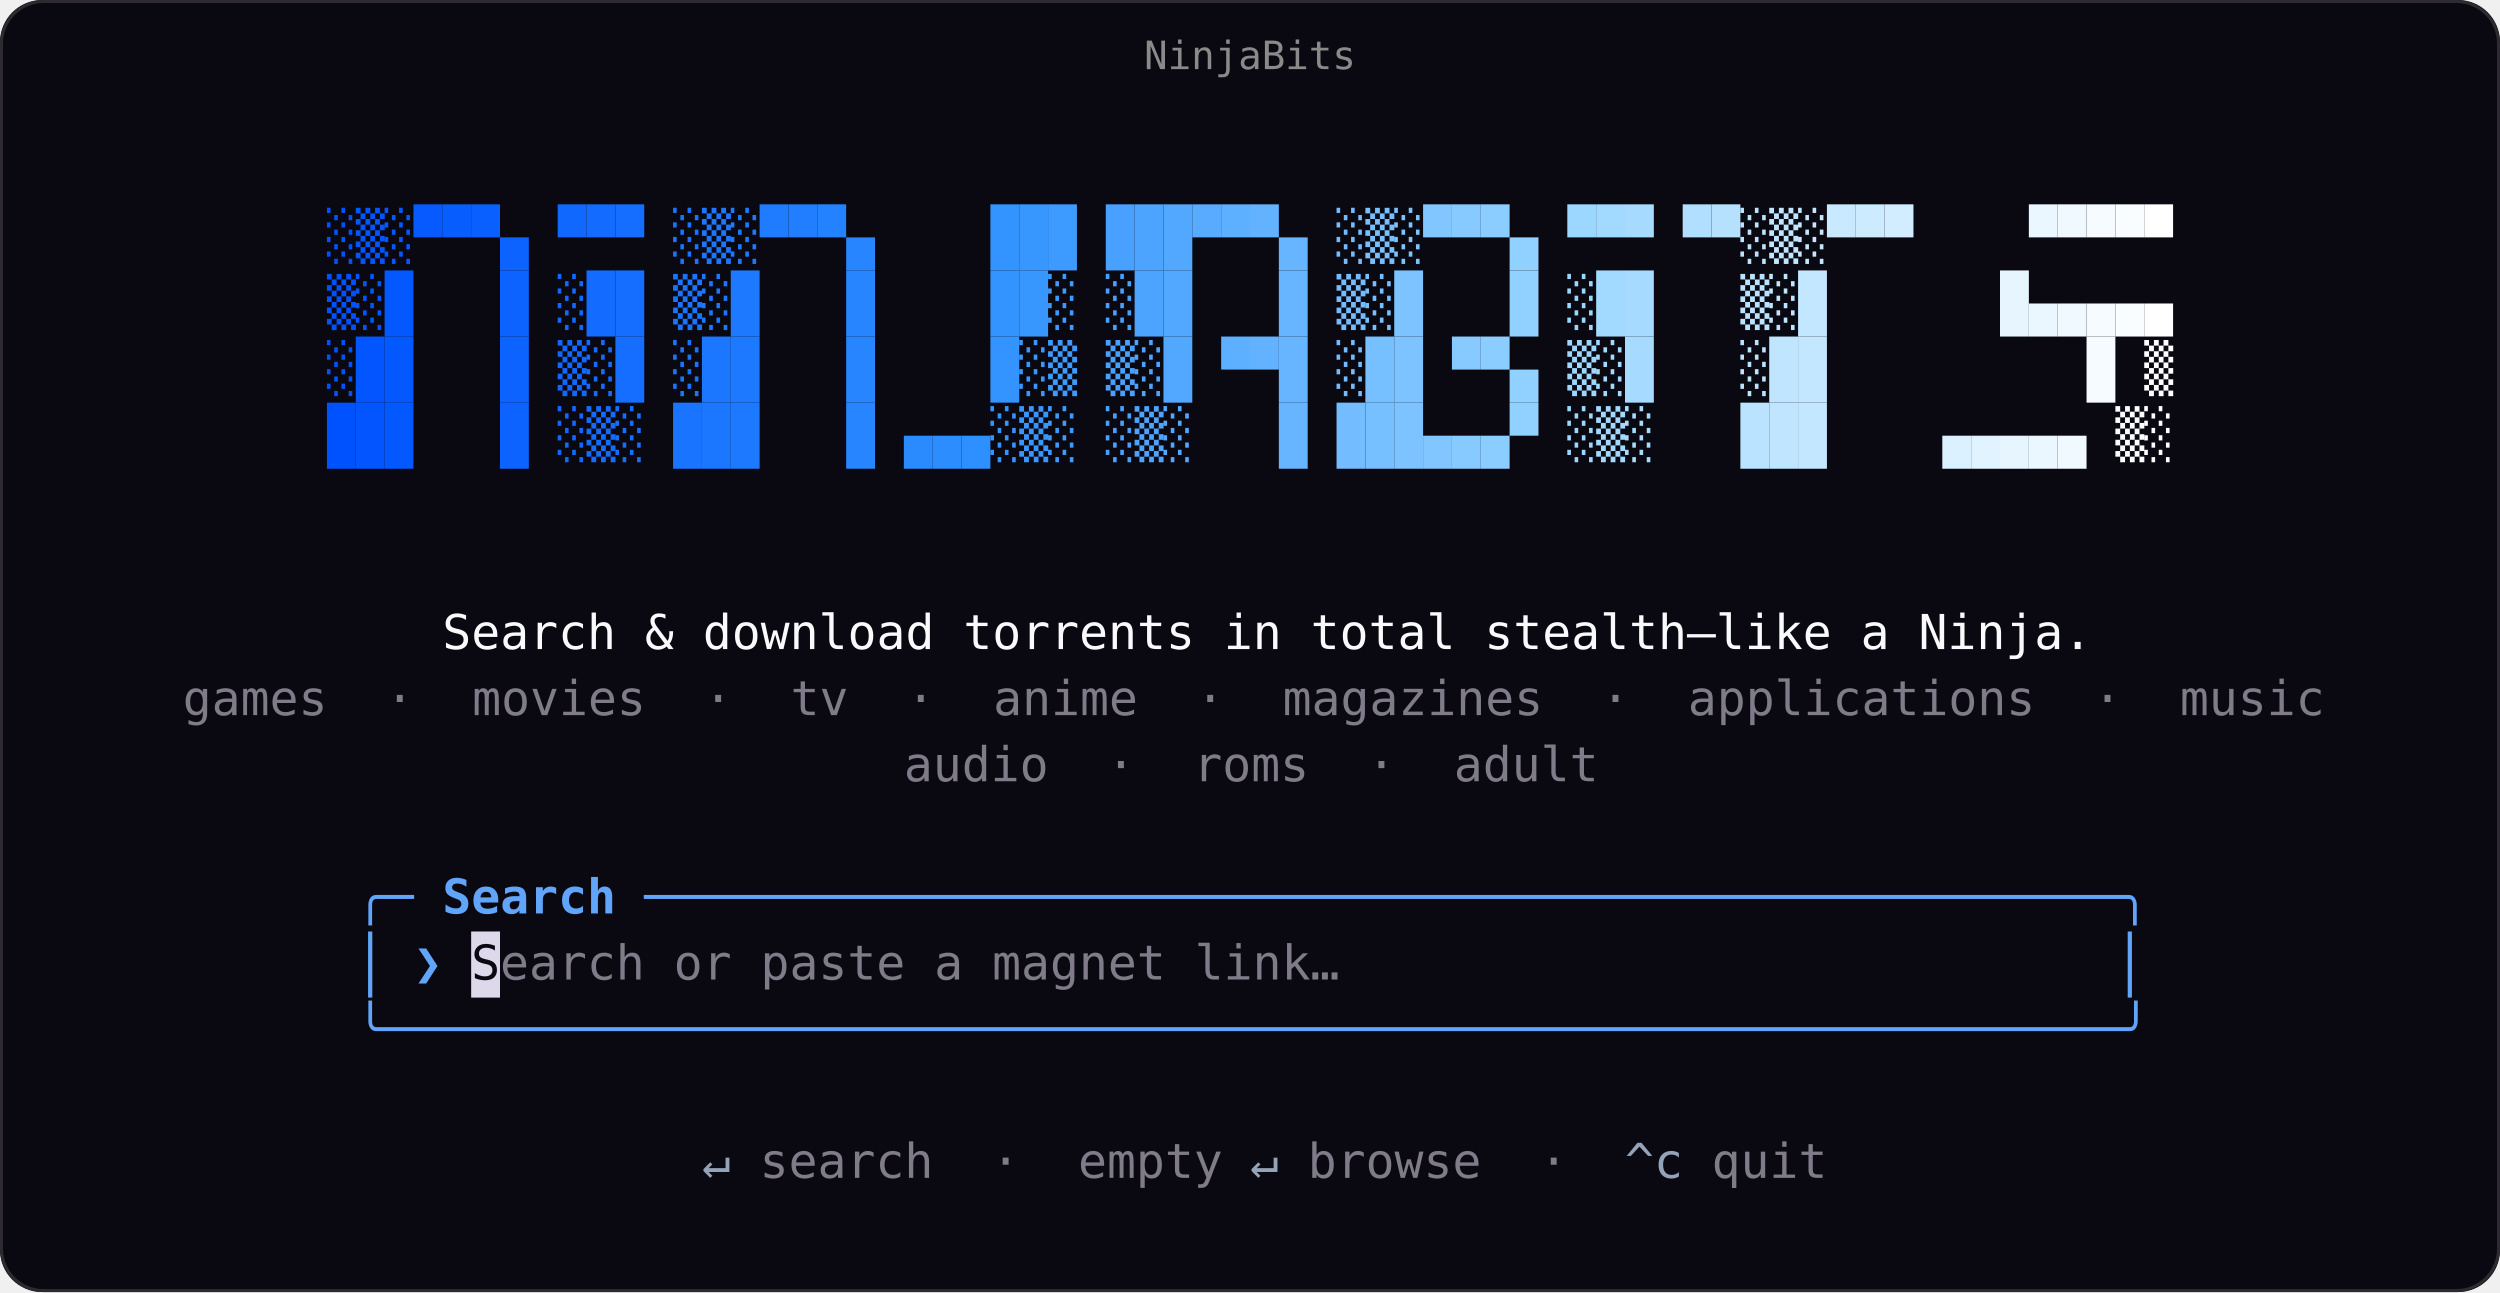
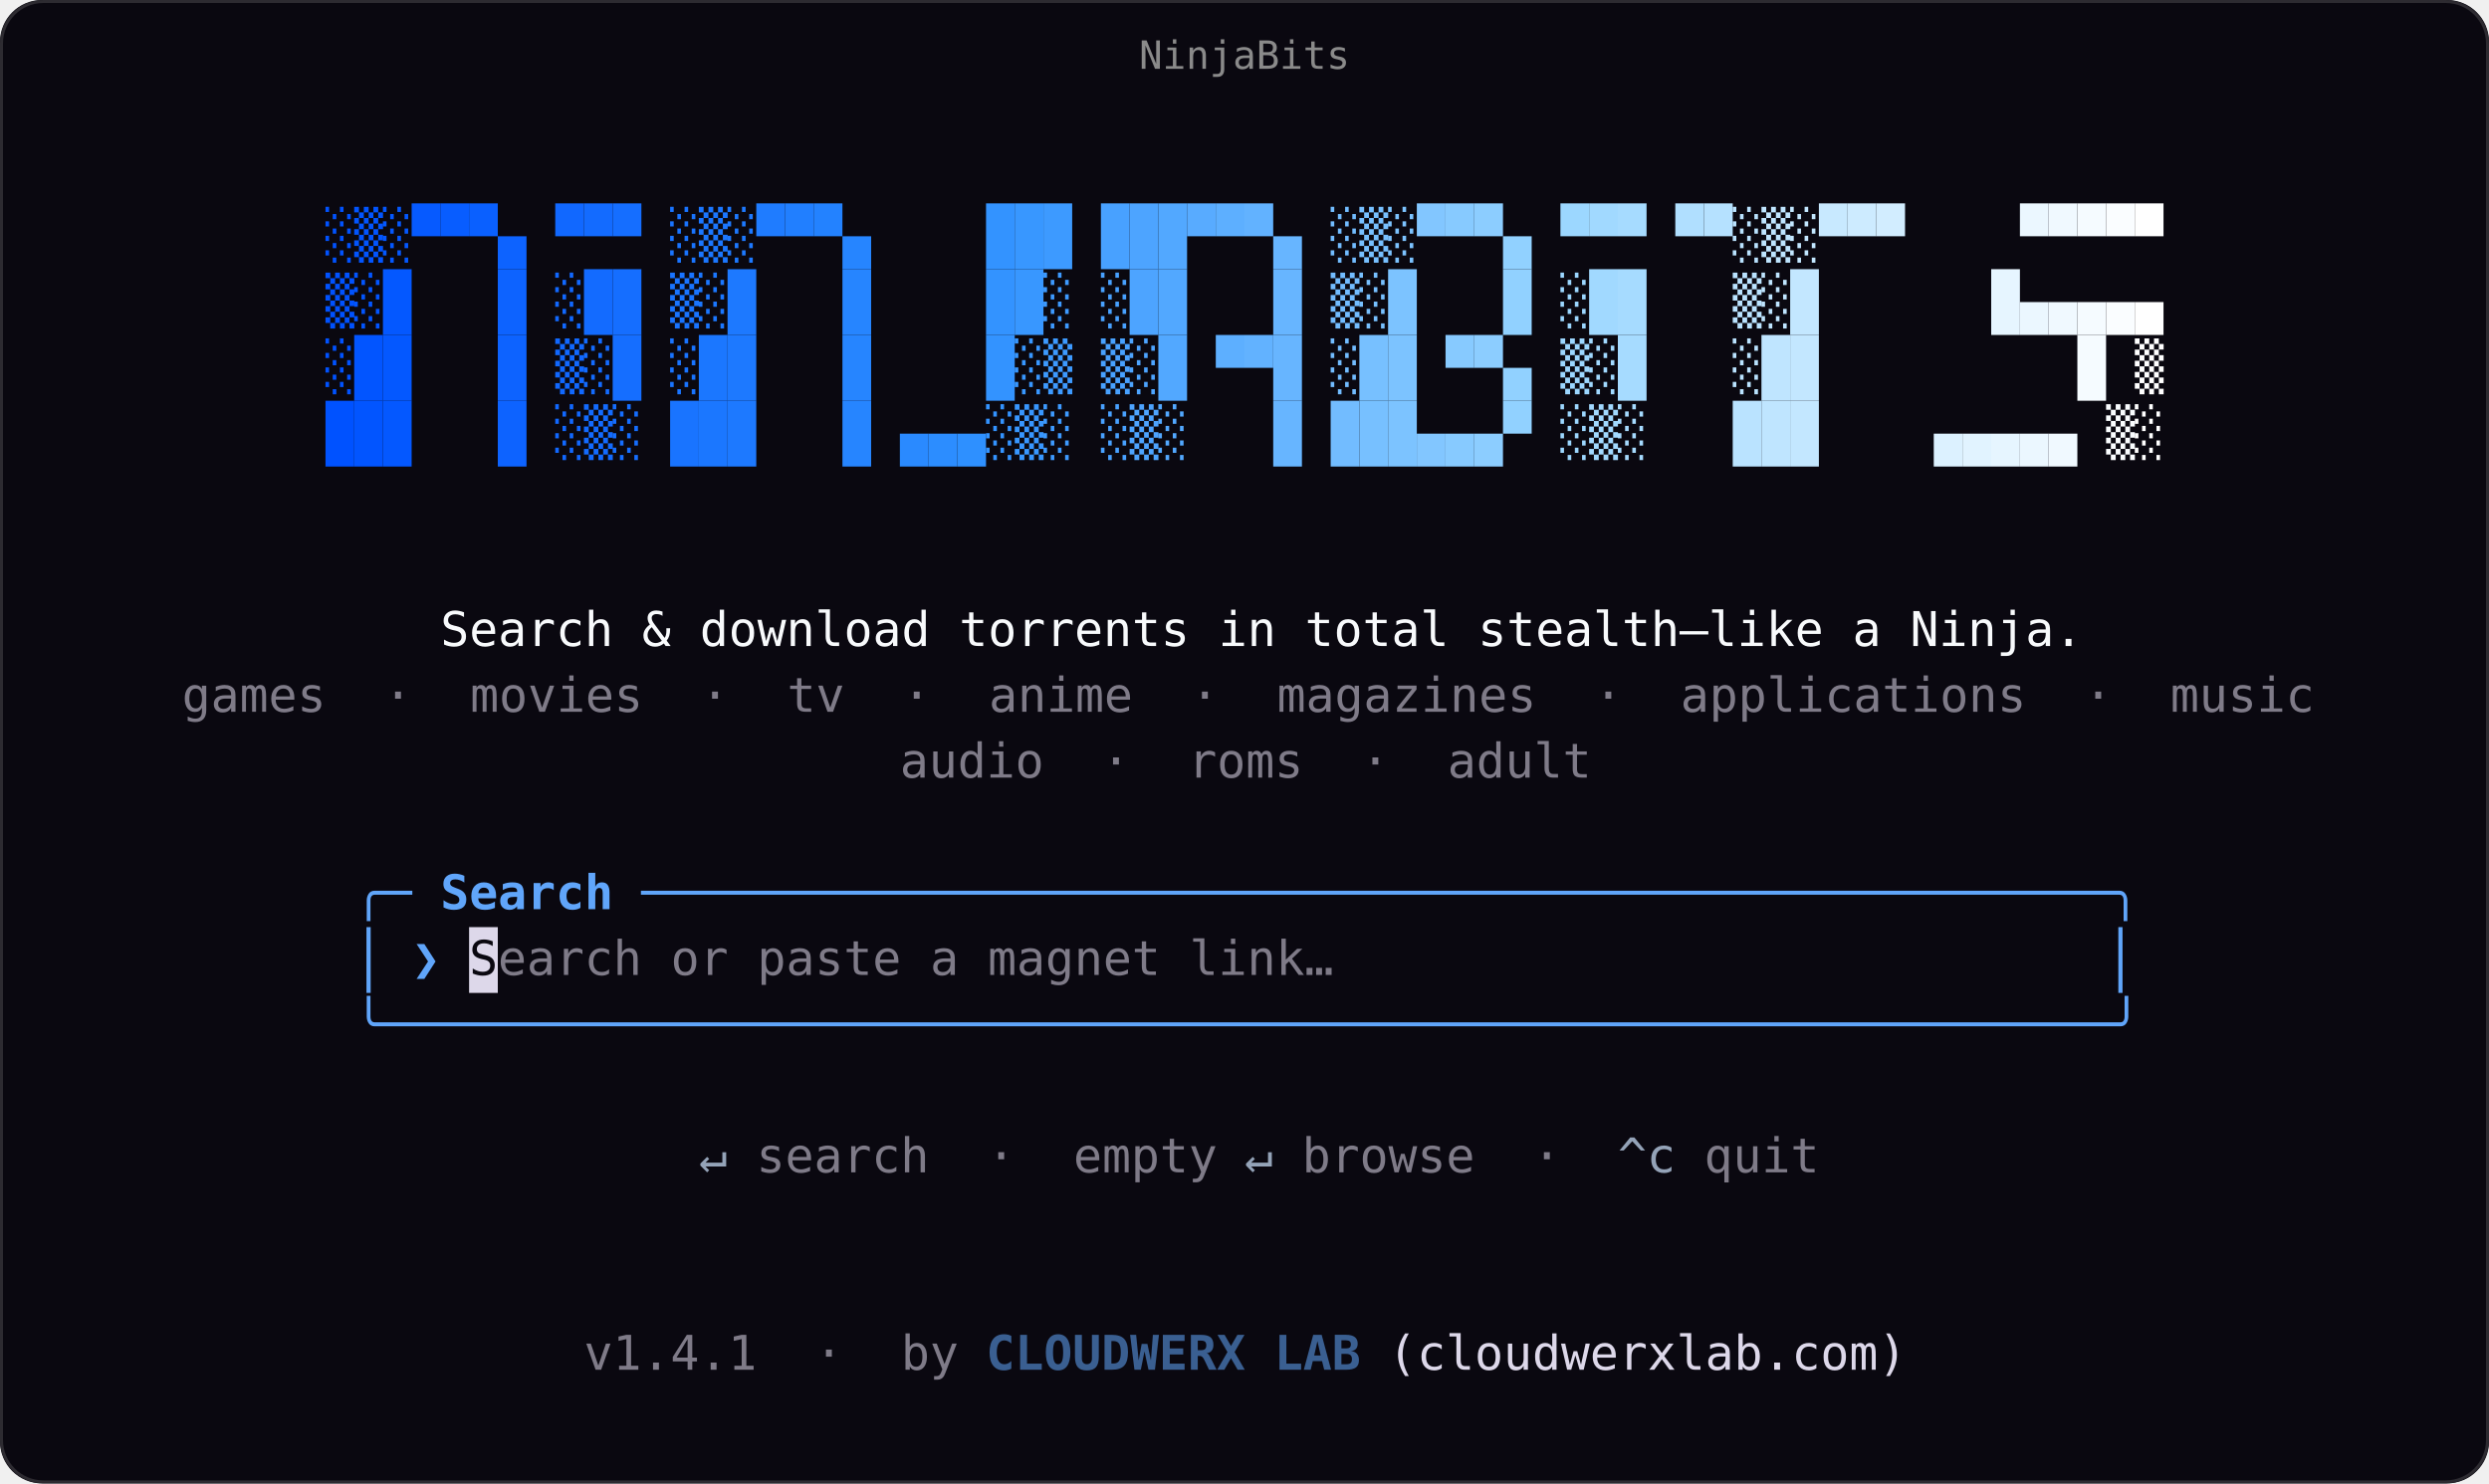
- <svg xmlns="http://www.w3.org/2000/svg" width="832" height="430" viewBox="0 0 832 430" style="max-width: 832px; width: 100%; height: auto;" role="img">
+ <svg xmlns="http://www.w3.org/2000/svg" width="832" height="496" viewBox="0 0 832 496" style="max-width: 832px; width: 100%; height: auto;" role="img">
  <rect width="100%" height="100%" rx="14" fill="#0a0810" />
-   <rect x="0.5" y="0.5" width="831" height="429" rx="14" fill="none" stroke="#2d2b31" stroke-width="1" />
+   <rect x="0.5" y="0.5" width="831" height="495" rx="14" fill="none" stroke="#2d2b31" stroke-width="1" />
  <text x="416" y="23" text-anchor="middle" font-family="ui-monospace, &quot;Cascadia Mono&quot;, &quot;SF Mono&quot;, Menlo, Consolas, &quot;DejaVu Sans Mono&quot;, monospace" font-size="13" fill="#8a8a8a">NinjaBits</text>
  <g font-family="ui-monospace, &quot;Cascadia Mono&quot;, &quot;SF Mono&quot;, Menlo, Consolas, &quot;DejaVu Sans Mono&quot;, monospace" font-size="16" fill="#ddd8ea">
    <text x="108.8" y="84" textLength="9.6" lengthAdjust="spacingAndGlyphs" xml:space="preserve" fill="#0052ff" font-weight="600">░</text>
    <text x="118.4" y="84" textLength="9.6" lengthAdjust="spacingAndGlyphs" xml:space="preserve" fill="#0255ff" font-weight="600">▒</text>
    <text x="128" y="84" textLength="9.6" lengthAdjust="spacingAndGlyphs" xml:space="preserve" fill="#0458ff" font-weight="600">░</text>
    <rect x="137.6" y="68" width="9.6" height="11" fill="#065aff" />
    <rect x="147.2" y="68" width="9.6" height="11" fill="#085dff" />
    <rect x="156.8" y="68" width="9.6" height="11" fill="#0a60ff" />
    <rect x="166.4" y="79" width="9.6" height="11" fill="#0d63ff" />
    <rect x="185.6" y="68" width="9.6" height="11" fill="#1168ff" />
    <rect x="195.2" y="68" width="9.6" height="11" fill="#136bff" />
    <rect x="204.8" y="68" width="9.6" height="11" fill="#156eff" />
    <text x="224" y="84" textLength="9.6" lengthAdjust="spacingAndGlyphs" xml:space="preserve" fill="#1974ff" font-weight="600">░</text>
    <text x="233.6" y="84" textLength="9.6" lengthAdjust="spacingAndGlyphs" xml:space="preserve" fill="#1b77ff" font-weight="600">▒</text>
    <text x="243.2" y="84" textLength="9.6" lengthAdjust="spacingAndGlyphs" xml:space="preserve" fill="#1d79ff" font-weight="600">░</text>
    <rect x="252.8" y="68" width="9.6" height="11" fill="#1f7cff" />
    <rect x="262.4" y="68" width="9.6" height="11" fill="#217fff" />
    <rect x="272" y="68" width="9.6" height="11" fill="#2382ff" />
    <rect x="281.6" y="79" width="9.6" height="11" fill="#2685ff" />
    <rect x="329.6" y="68" width="9.6" height="22" fill="#3393ff" />
    <rect x="339.2" y="68" width="9.6" height="22" fill="#3897ff" />
    <rect x="348.8" y="68" width="9.6" height="22" fill="#3d9aff" />
    <rect x="368" y="68" width="9.6" height="22" fill="#48a1ff" />
    <rect x="377.6" y="68" width="9.6" height="22" fill="#4da4ff" />
    <rect x="387.2" y="68" width="9.6" height="22" fill="#52a8ff" />
    <rect x="396.8" y="68" width="9.6" height="11" fill="#58abff" />
    <rect x="406.4" y="68" width="9.6" height="11" fill="#5dafff" />
    <rect x="416" y="68" width="9.6" height="11" fill="#62b2ff" />
    <rect x="425.6" y="79" width="9.6" height="11" fill="#67b5ff" />
    <text x="444.8" y="84" textLength="9.6" lengthAdjust="spacingAndGlyphs" xml:space="preserve" fill="#72bcff" font-weight="600">░</text>
    <text x="454.4" y="84" textLength="9.6" lengthAdjust="spacingAndGlyphs" xml:space="preserve" fill="#77c0ff" font-weight="600">▒</text>
    <text x="464" y="84" textLength="9.6" lengthAdjust="spacingAndGlyphs" xml:space="preserve" fill="#7cc3ff" font-weight="600">░</text>
    <rect x="473.6" y="68" width="9.6" height="11" fill="#82c6ff" />
    <rect x="483.2" y="68" width="9.6" height="11" fill="#87caff" />
    <rect x="492.8" y="68" width="9.6" height="11" fill="#8ccdff" />
    <rect x="502.4" y="79" width="9.6" height="11" fill="#91d1ff" />
    <rect x="521.6" y="68" width="9.6" height="11" fill="#9cd7ff" />
    <rect x="531.2" y="68" width="9.6" height="11" fill="#a1d9ff" />
    <rect x="540.8" y="68" width="9.6" height="11" fill="#a6dbff" />
    <rect x="560" y="68" width="9.6" height="11" fill="#b0dfff" />
    <rect x="569.6" y="68" width="9.6" height="11" fill="#b5e1ff" />
    <text x="579.2" y="84" textLength="9.6" lengthAdjust="spacingAndGlyphs" xml:space="preserve" fill="#bae3ff" font-weight="600">░</text>
    <text x="588.8" y="84" textLength="9.6" lengthAdjust="spacingAndGlyphs" xml:space="preserve" fill="#bfe5ff" font-weight="600">▒</text>
    <text x="598.4" y="84" textLength="9.6" lengthAdjust="spacingAndGlyphs" xml:space="preserve" fill="#c3e7ff" font-weight="600">░</text>
    <rect x="608" y="68" width="9.6" height="11" fill="#c8e9ff" />
    <rect x="617.6" y="68" width="9.6" height="11" fill="#cdebff" />
    <rect x="627.2" y="68" width="9.6" height="11" fill="#d2edff" />
    <rect x="675.2" y="68" width="9.6" height="11" fill="#ebf7ff" />
    <rect x="684.8" y="68" width="9.6" height="11" fill="#f0f9ff" />
    <rect x="694.4" y="68" width="9.6" height="11" fill="#f5fbff" />
    <rect x="704" y="68" width="9.6" height="11" fill="#fafdff" />
    <rect x="713.6" y="68" width="9.6" height="11" fill="#ffffff" />
    <text x="108.8" y="106" textLength="9.6" lengthAdjust="spacingAndGlyphs" xml:space="preserve" fill="#0052ff" font-weight="600">▒</text>
    <text x="118.4" y="106" textLength="9.6" lengthAdjust="spacingAndGlyphs" xml:space="preserve" fill="#0255ff" font-weight="600">░</text>
    <rect x="128" y="90" width="9.6" height="22" fill="#0458ff" />
    <rect x="166.4" y="90" width="9.6" height="22" fill="#0d63ff" />
    <text x="185.6" y="106" textLength="9.6" lengthAdjust="spacingAndGlyphs" xml:space="preserve" fill="#1168ff" font-weight="600">░</text>
    <rect x="195.2" y="90" width="9.6" height="22" fill="#136bff" />
    <rect x="204.8" y="90" width="9.6" height="22" fill="#156eff" />
    <text x="224" y="106" textLength="9.6" lengthAdjust="spacingAndGlyphs" xml:space="preserve" fill="#1974ff" font-weight="600">▒</text>
    <text x="233.6" y="106" textLength="9.6" lengthAdjust="spacingAndGlyphs" xml:space="preserve" fill="#1b77ff" font-weight="600">░</text>
    <rect x="243.2" y="90" width="9.6" height="22" fill="#1d79ff" />
    <rect x="281.6" y="90" width="9.6" height="22" fill="#2685ff" />
    <rect x="329.6" y="90" width="9.6" height="22" fill="#3393ff" />
    <rect x="339.2" y="90" width="9.6" height="22" fill="#3897ff" />
    <text x="348.8" y="106" textLength="9.6" lengthAdjust="spacingAndGlyphs" xml:space="preserve" fill="#3d9aff" font-weight="600">░</text>
    <text x="368" y="106" textLength="9.6" lengthAdjust="spacingAndGlyphs" xml:space="preserve" fill="#48a1ff" font-weight="600">░</text>
    <rect x="377.6" y="90" width="9.6" height="22" fill="#4da4ff" />
    <rect x="387.2" y="90" width="9.6" height="22" fill="#52a8ff" />
    <rect x="425.6" y="90" width="9.6" height="22" fill="#67b5ff" />
    <text x="444.8" y="106" textLength="9.6" lengthAdjust="spacingAndGlyphs" xml:space="preserve" fill="#72bcff" font-weight="600">▒</text>
    <text x="454.4" y="106" textLength="9.6" lengthAdjust="spacingAndGlyphs" xml:space="preserve" fill="#77c0ff" font-weight="600">░</text>
    <rect x="464" y="90" width="9.6" height="22" fill="#7cc3ff" />
    <rect x="502.4" y="90" width="9.6" height="22" fill="#91d1ff" />
    <text x="521.6" y="106" textLength="9.6" lengthAdjust="spacingAndGlyphs" xml:space="preserve" fill="#9cd7ff" font-weight="600">░</text>
    <rect x="531.2" y="90" width="9.6" height="22" fill="#a1d9ff" />
    <rect x="540.8" y="90" width="9.6" height="22" fill="#a6dbff" />
    <text x="579.2" y="106" textLength="9.6" lengthAdjust="spacingAndGlyphs" xml:space="preserve" fill="#bae3ff" font-weight="600">▒</text>
    <text x="588.8" y="106" textLength="9.6" lengthAdjust="spacingAndGlyphs" xml:space="preserve" fill="#bfe5ff" font-weight="600">░</text>
    <rect x="598.4" y="90" width="9.6" height="22" fill="#c3e7ff" />
    <rect x="665.6" y="90" width="9.6" height="22" fill="#e6f5ff" />
    <rect x="675.2" y="101" width="9.6" height="11" fill="#ebf7ff" />
    <rect x="684.8" y="101" width="9.6" height="11" fill="#f0f9ff" />
    <rect x="694.4" y="101" width="9.6" height="11" fill="#f5fbff" />
    <rect x="704" y="101" width="9.6" height="11" fill="#fafdff" />
    <rect x="713.6" y="101" width="9.6" height="11" fill="#ffffff" />
    <text x="108.8" y="128" textLength="9.6" lengthAdjust="spacingAndGlyphs" xml:space="preserve" fill="#0052ff" font-weight="600">░</text>
    <rect x="118.4" y="112" width="9.6" height="22" fill="#0255ff" />
    <rect x="128" y="112" width="9.6" height="22" fill="#0458ff" />
    <rect x="166.4" y="112" width="9.6" height="22" fill="#0d63ff" />
    <text x="185.6" y="128" textLength="9.6" lengthAdjust="spacingAndGlyphs" xml:space="preserve" fill="#1168ff" font-weight="600">▒</text>
    <text x="195.2" y="128" textLength="9.6" lengthAdjust="spacingAndGlyphs" xml:space="preserve" fill="#136bff" font-weight="600">░</text>
    <rect x="204.8" y="112" width="9.6" height="22" fill="#156eff" />
    <text x="224" y="128" textLength="9.6" lengthAdjust="spacingAndGlyphs" xml:space="preserve" fill="#1974ff" font-weight="600">░</text>
    <rect x="233.6" y="112" width="9.6" height="22" fill="#1b77ff" />
    <rect x="243.2" y="112" width="9.6" height="22" fill="#1d79ff" />
    <rect x="281.6" y="112" width="9.6" height="22" fill="#2685ff" />
    <rect x="329.6" y="112" width="9.6" height="22" fill="#3393ff" />
    <text x="339.2" y="128" textLength="9.6" lengthAdjust="spacingAndGlyphs" xml:space="preserve" fill="#3897ff" font-weight="600">░</text>
    <text x="348.8" y="128" textLength="9.6" lengthAdjust="spacingAndGlyphs" xml:space="preserve" fill="#3d9aff" font-weight="600">▒</text>
    <text x="368" y="128" textLength="9.6" lengthAdjust="spacingAndGlyphs" xml:space="preserve" fill="#48a1ff" font-weight="600">▒</text>
    <text x="377.6" y="128" textLength="9.6" lengthAdjust="spacingAndGlyphs" xml:space="preserve" fill="#4da4ff" font-weight="600">░</text>
    <rect x="387.2" y="112" width="9.6" height="22" fill="#52a8ff" />
    <rect x="406.4" y="112" width="9.6" height="11" fill="#5dafff" />
    <rect x="416" y="112" width="9.6" height="11" fill="#62b2ff" />
    <rect x="425.6" y="112" width="9.6" height="22" fill="#67b5ff" />
    <text x="444.8" y="128" textLength="9.6" lengthAdjust="spacingAndGlyphs" xml:space="preserve" fill="#72bcff" font-weight="600">░</text>
    <rect x="454.4" y="112" width="9.6" height="22" fill="#77c0ff" />
    <rect x="464" y="112" width="9.6" height="22" fill="#7cc3ff" />
    <rect x="483.2" y="112" width="9.6" height="11" fill="#87caff" />
    <rect x="492.8" y="112" width="9.6" height="11" fill="#8ccdff" />
    <rect x="502.4" y="123" width="9.6" height="11" fill="#91d1ff" />
    <text x="521.6" y="128" textLength="9.6" lengthAdjust="spacingAndGlyphs" xml:space="preserve" fill="#9cd7ff" font-weight="600">▒</text>
    <text x="531.2" y="128" textLength="9.6" lengthAdjust="spacingAndGlyphs" xml:space="preserve" fill="#a1d9ff" font-weight="600">░</text>
    <rect x="540.8" y="112" width="9.6" height="22" fill="#a6dbff" />
    <text x="579.2" y="128" textLength="9.6" lengthAdjust="spacingAndGlyphs" xml:space="preserve" fill="#bae3ff" font-weight="600">░</text>
    <rect x="588.8" y="112" width="9.6" height="22" fill="#bfe5ff" />
    <rect x="598.4" y="112" width="9.6" height="22" fill="#c3e7ff" />
    <rect x="694.4" y="112" width="9.6" height="22" fill="#f5fbff" />
    <text x="713.6" y="128" textLength="9.6" lengthAdjust="spacingAndGlyphs" xml:space="preserve" fill="#ffffff" font-weight="600">▒</text>
    <rect x="108.8" y="134" width="9.6" height="22" fill="#0052ff" />
    <rect x="118.4" y="134" width="9.6" height="22" fill="#0255ff" />
    <rect x="128" y="134" width="9.6" height="22" fill="#0458ff" />
    <rect x="166.4" y="134" width="9.6" height="22" fill="#0d63ff" />
    <text x="185.6" y="150" textLength="9.6" lengthAdjust="spacingAndGlyphs" xml:space="preserve" fill="#1168ff" font-weight="600">░</text>
    <text x="195.2" y="150" textLength="9.6" lengthAdjust="spacingAndGlyphs" xml:space="preserve" fill="#136bff" font-weight="600">▒</text>
    <text x="204.8" y="150" textLength="9.6" lengthAdjust="spacingAndGlyphs" xml:space="preserve" fill="#156eff" font-weight="600">░</text>
    <rect x="224" y="134" width="9.6" height="22" fill="#1974ff" />
    <rect x="233.6" y="134" width="9.6" height="22" fill="#1b77ff" />
    <rect x="243.2" y="134" width="9.6" height="22" fill="#1d79ff" />
    <rect x="281.6" y="134" width="9.6" height="22" fill="#2685ff" />
    <rect x="300.8" y="145" width="9.6" height="11" fill="#2a8aff" />
    <rect x="310.4" y="145" width="9.6" height="11" fill="#2c8dff" />
    <rect x="320" y="145" width="9.6" height="11" fill="#2e90ff" />
    <text x="329.6" y="150" textLength="9.6" lengthAdjust="spacingAndGlyphs" xml:space="preserve" fill="#3393ff" font-weight="600">░</text>
    <text x="339.2" y="150" textLength="9.6" lengthAdjust="spacingAndGlyphs" xml:space="preserve" fill="#3897ff" font-weight="600">▒</text>
    <text x="348.8" y="150" textLength="9.6" lengthAdjust="spacingAndGlyphs" xml:space="preserve" fill="#3d9aff" font-weight="600">░</text>
    <text x="368" y="150" textLength="9.6" lengthAdjust="spacingAndGlyphs" xml:space="preserve" fill="#48a1ff" font-weight="600">░</text>
    <text x="377.6" y="150" textLength="9.6" lengthAdjust="spacingAndGlyphs" xml:space="preserve" fill="#4da4ff" font-weight="600">▒</text>
    <text x="387.2" y="150" textLength="9.6" lengthAdjust="spacingAndGlyphs" xml:space="preserve" fill="#52a8ff" font-weight="600">░</text>
    <rect x="425.6" y="134" width="9.6" height="22" fill="#67b5ff" />
    <rect x="444.8" y="134" width="9.6" height="22" fill="#72bcff" />
    <rect x="454.4" y="134" width="9.6" height="22" fill="#77c0ff" />
    <rect x="464" y="134" width="9.6" height="22" fill="#7cc3ff" />
    <rect x="473.6" y="145" width="9.6" height="11" fill="#82c6ff" />
    <rect x="483.2" y="145" width="9.6" height="11" fill="#87caff" />
    <rect x="492.8" y="145" width="9.6" height="11" fill="#8ccdff" />
    <rect x="502.4" y="134" width="9.6" height="11" fill="#91d1ff" />
    <text x="521.6" y="150" textLength="9.6" lengthAdjust="spacingAndGlyphs" xml:space="preserve" fill="#9cd7ff" font-weight="600">░</text>
    <text x="531.2" y="150" textLength="9.6" lengthAdjust="spacingAndGlyphs" xml:space="preserve" fill="#a1d9ff" font-weight="600">▒</text>
    <text x="540.8" y="150" textLength="9.6" lengthAdjust="spacingAndGlyphs" xml:space="preserve" fill="#a6dbff" font-weight="600">░</text>
    <rect x="579.2" y="134" width="9.6" height="22" fill="#bae3ff" />
    <rect x="588.8" y="134" width="9.6" height="22" fill="#bfe5ff" />
    <rect x="598.4" y="134" width="9.6" height="22" fill="#c3e7ff" />
    <rect x="646.4" y="145" width="9.6" height="11" fill="#dcf1ff" />
    <rect x="656" y="145" width="9.6" height="11" fill="#e1f3ff" />
    <rect x="665.6" y="145" width="9.6" height="11" fill="#e6f5ff" />
    <rect x="675.2" y="145" width="9.6" height="11" fill="#ebf7ff" />
    <rect x="684.8" y="145" width="9.6" height="11" fill="#f0f9ff" />
    <text x="704" y="150" textLength="9.6" lengthAdjust="spacingAndGlyphs" xml:space="preserve" fill="#fafdff" font-weight="600">▒</text>
    <text x="713.6" y="150" textLength="9.6" lengthAdjust="spacingAndGlyphs" xml:space="preserve" fill="#ffffff" font-weight="600">░</text>
    <text x="147.2" y="216" textLength="547.2" lengthAdjust="spacingAndGlyphs" xml:space="preserve" fill="#f8fafc">Search &amp; download torrents in total stealth—like a Ninja.</text>
    <text x="60.8" y="238" textLength="710.4" lengthAdjust="spacingAndGlyphs" xml:space="preserve" fill-opacity="0.55">games  ·  movies  ·  tv  ·  anime  ·  magazines  ·  applications  ·  music</text>
    <text x="300.8" y="260" textLength="230.4" lengthAdjust="spacingAndGlyphs" xml:space="preserve" fill-opacity="0.55">audio  ·  roms  ·  adult</text>
    <text x="118.4" y="304" textLength="19.2" lengthAdjust="spacingAndGlyphs" xml:space="preserve" fill="#60a5fa">╭─</text>
    <text x="147.2" y="304" textLength="57.6" lengthAdjust="spacingAndGlyphs" xml:space="preserve" fill="#60a5fa" font-weight="600">Search</text>
    <text x="214.4" y="304" textLength="499.2" lengthAdjust="spacingAndGlyphs" xml:space="preserve" fill="#60a5fa">───────────────────────────────────────────────────╮</text>
    <rect x="122.5" y="310" width="1.4" height="22" fill="#60a5fa" />
    <text x="137.6" y="326" textLength="9.6" lengthAdjust="spacingAndGlyphs" xml:space="preserve" fill="#60a5fa">❯</text>
    <rect x="156.8" y="310" width="9.6" height="22" fill="#ddd8ea" />
    <text x="156.8" y="326" textLength="9.6" lengthAdjust="spacingAndGlyphs" xml:space="preserve" fill="#0a0810">S</text>
    <text x="166.4" y="326" textLength="278.4" lengthAdjust="spacingAndGlyphs" xml:space="preserve" fill-opacity="0.55">earch or paste a magnet link…</text>
    <rect x="708.1" y="310" width="1.4" height="22" fill="#60a5fa" />
    <text x="118.4" y="348" textLength="595.2" lengthAdjust="spacingAndGlyphs" xml:space="preserve" fill="#60a5fa">╰────────────────────────────────────────────────────────────╯</text>
    <text x="233.6" y="392" textLength="9.6" lengthAdjust="spacingAndGlyphs" xml:space="preserve" fill="#94a3b8">↵</text>
    <text x="252.8" y="392" textLength="153.6" lengthAdjust="spacingAndGlyphs" xml:space="preserve" fill-opacity="0.55">search  ·  empty</text>
    <text x="416" y="392" textLength="9.6" lengthAdjust="spacingAndGlyphs" xml:space="preserve" fill="#94a3b8">↵</text>
    <text x="435.2" y="392" textLength="86.4" lengthAdjust="spacingAndGlyphs" xml:space="preserve" fill-opacity="0.55">browse  ·</text>
    <text x="540.8" y="392" textLength="19.2" lengthAdjust="spacingAndGlyphs" xml:space="preserve" fill="#94a3b8">^c</text>
    <text x="569.6" y="392" textLength="38.4" lengthAdjust="spacingAndGlyphs" xml:space="preserve" fill-opacity="0.55">quit</text>
+     <text x="195.2" y="458" textLength="124.8" lengthAdjust="spacingAndGlyphs" xml:space="preserve" fill-opacity="0.55">v1.4.1  ·  by</text>
+     <text x="329.6" y="458" textLength="124.8" lengthAdjust="spacingAndGlyphs" xml:space="preserve" fill="#60a5fa" fill-opacity="0.55" font-weight="600">CLOUDWERX LAB</text>
+     <text x="464" y="458" textLength="172.8" lengthAdjust="spacingAndGlyphs" xml:space="preserve">(cloudwerxlab.com)</text>
  </g>
</svg>
